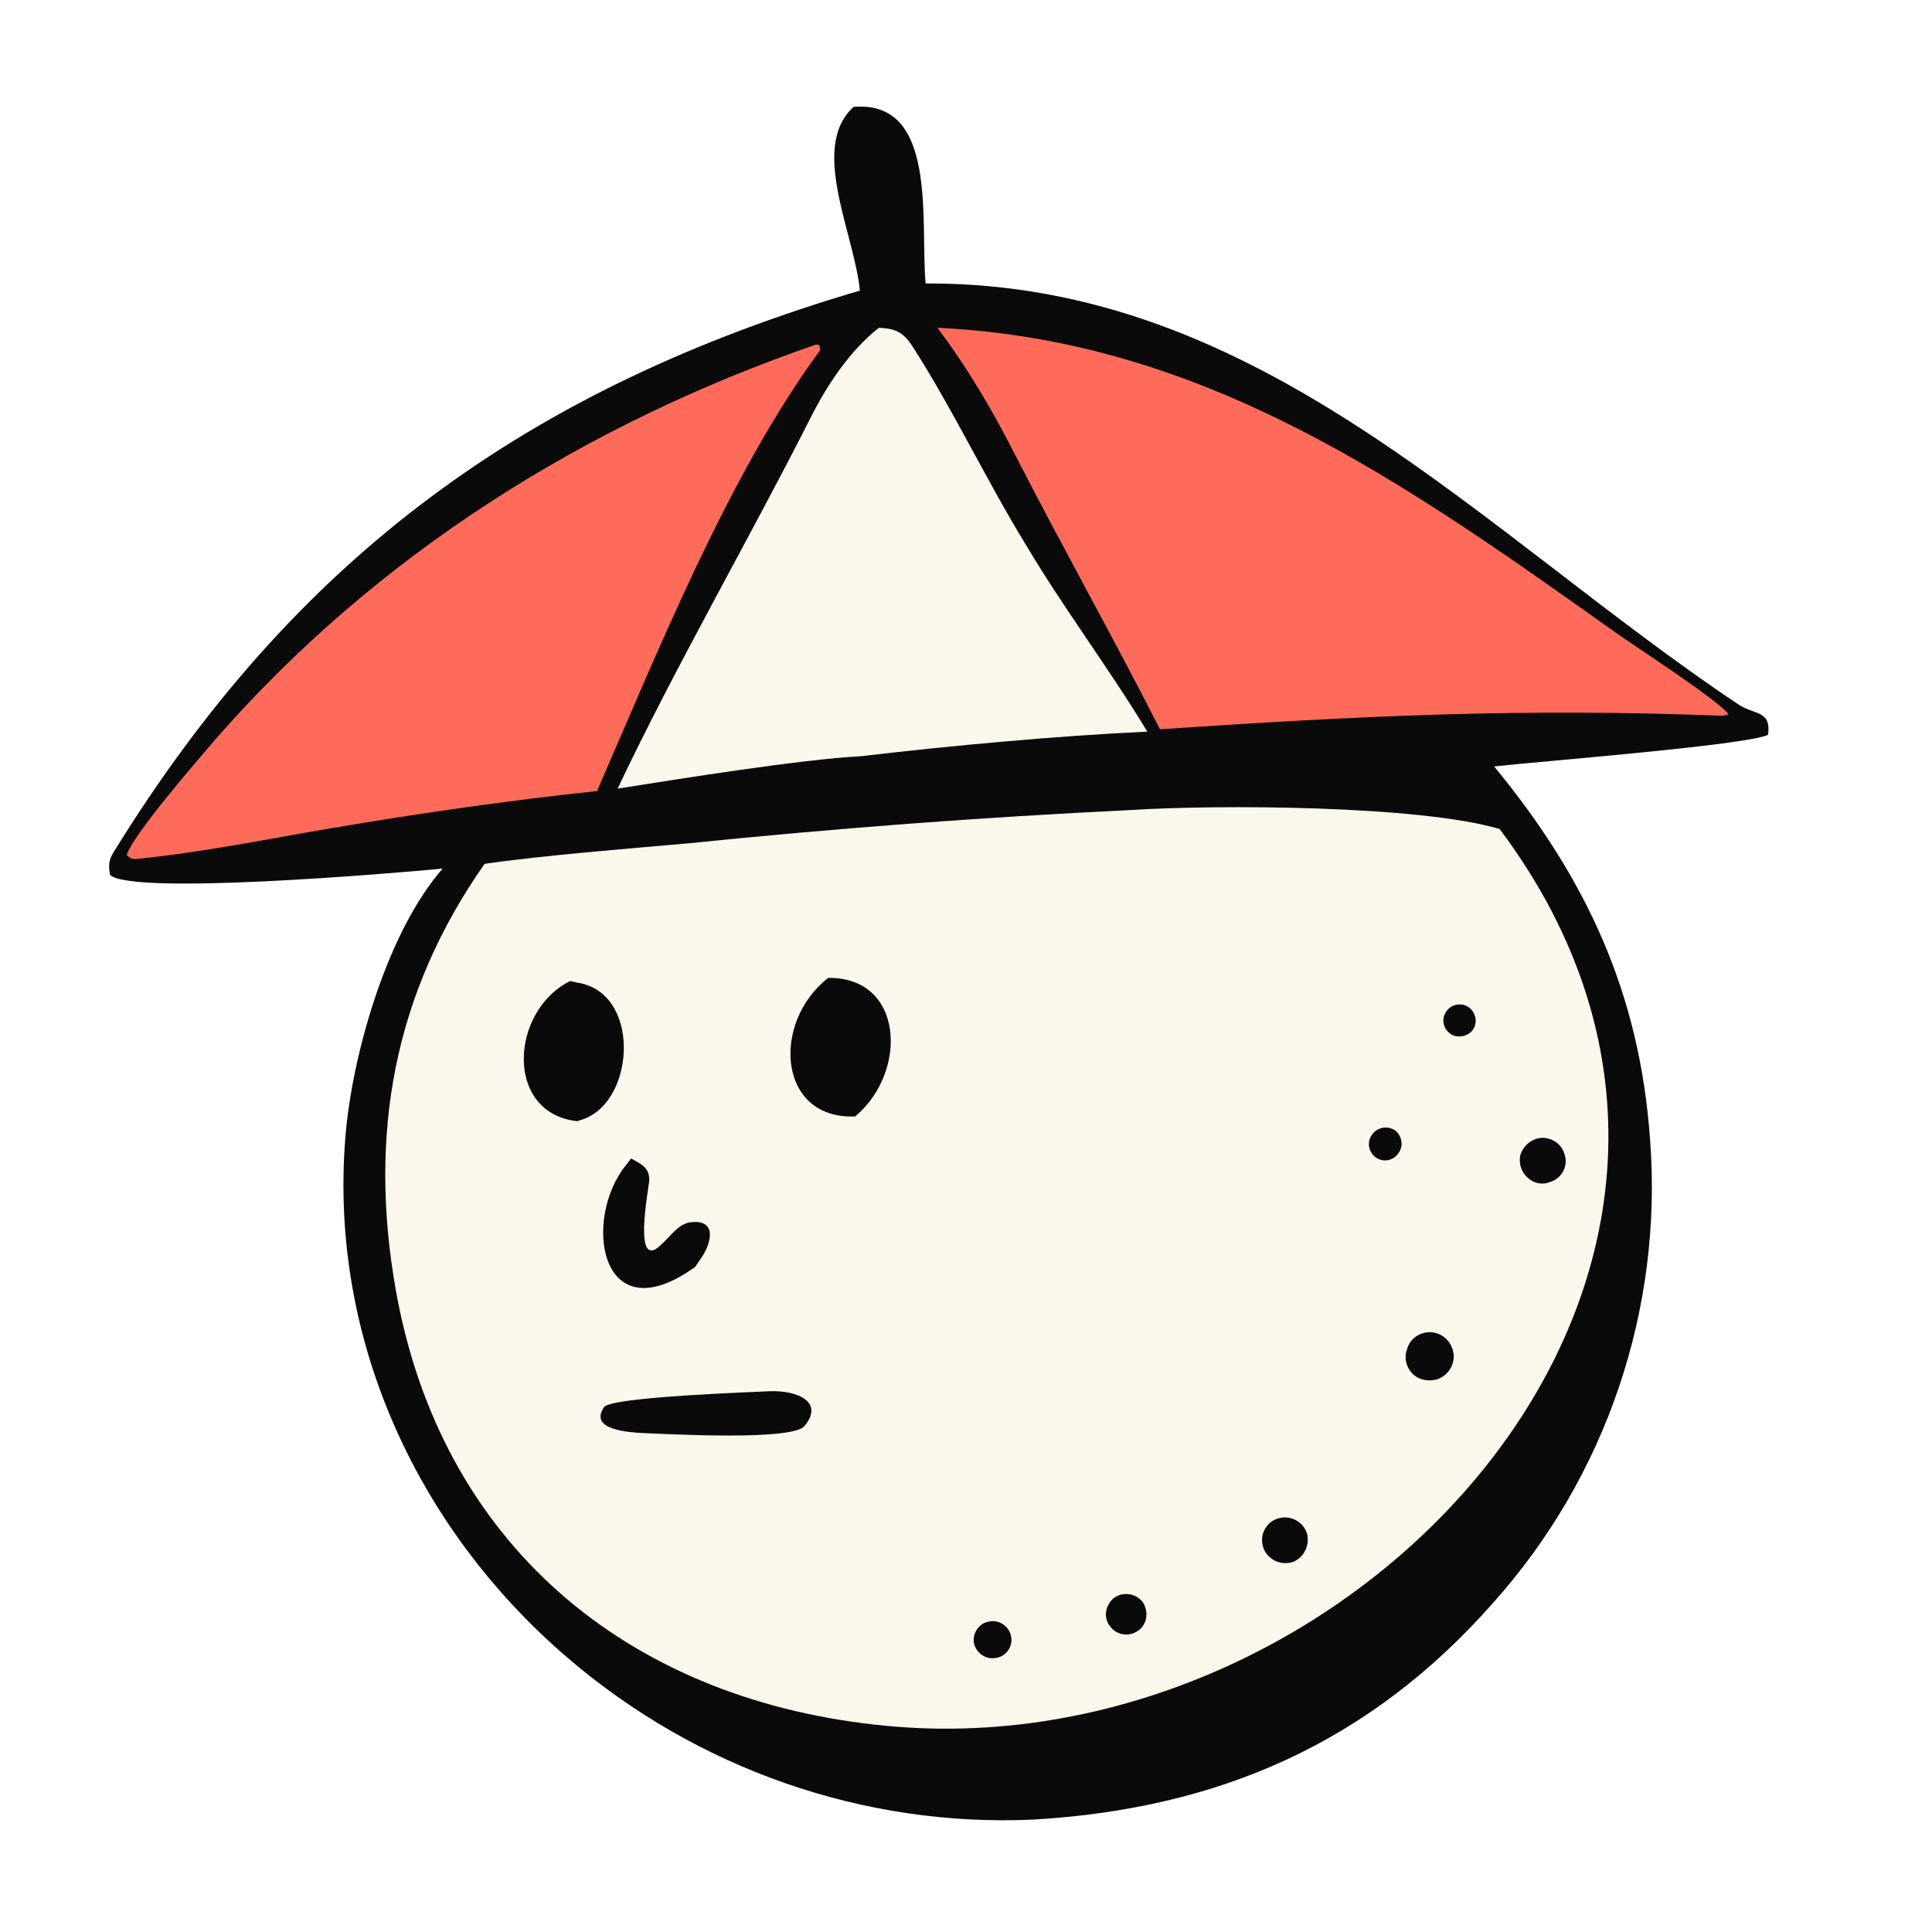
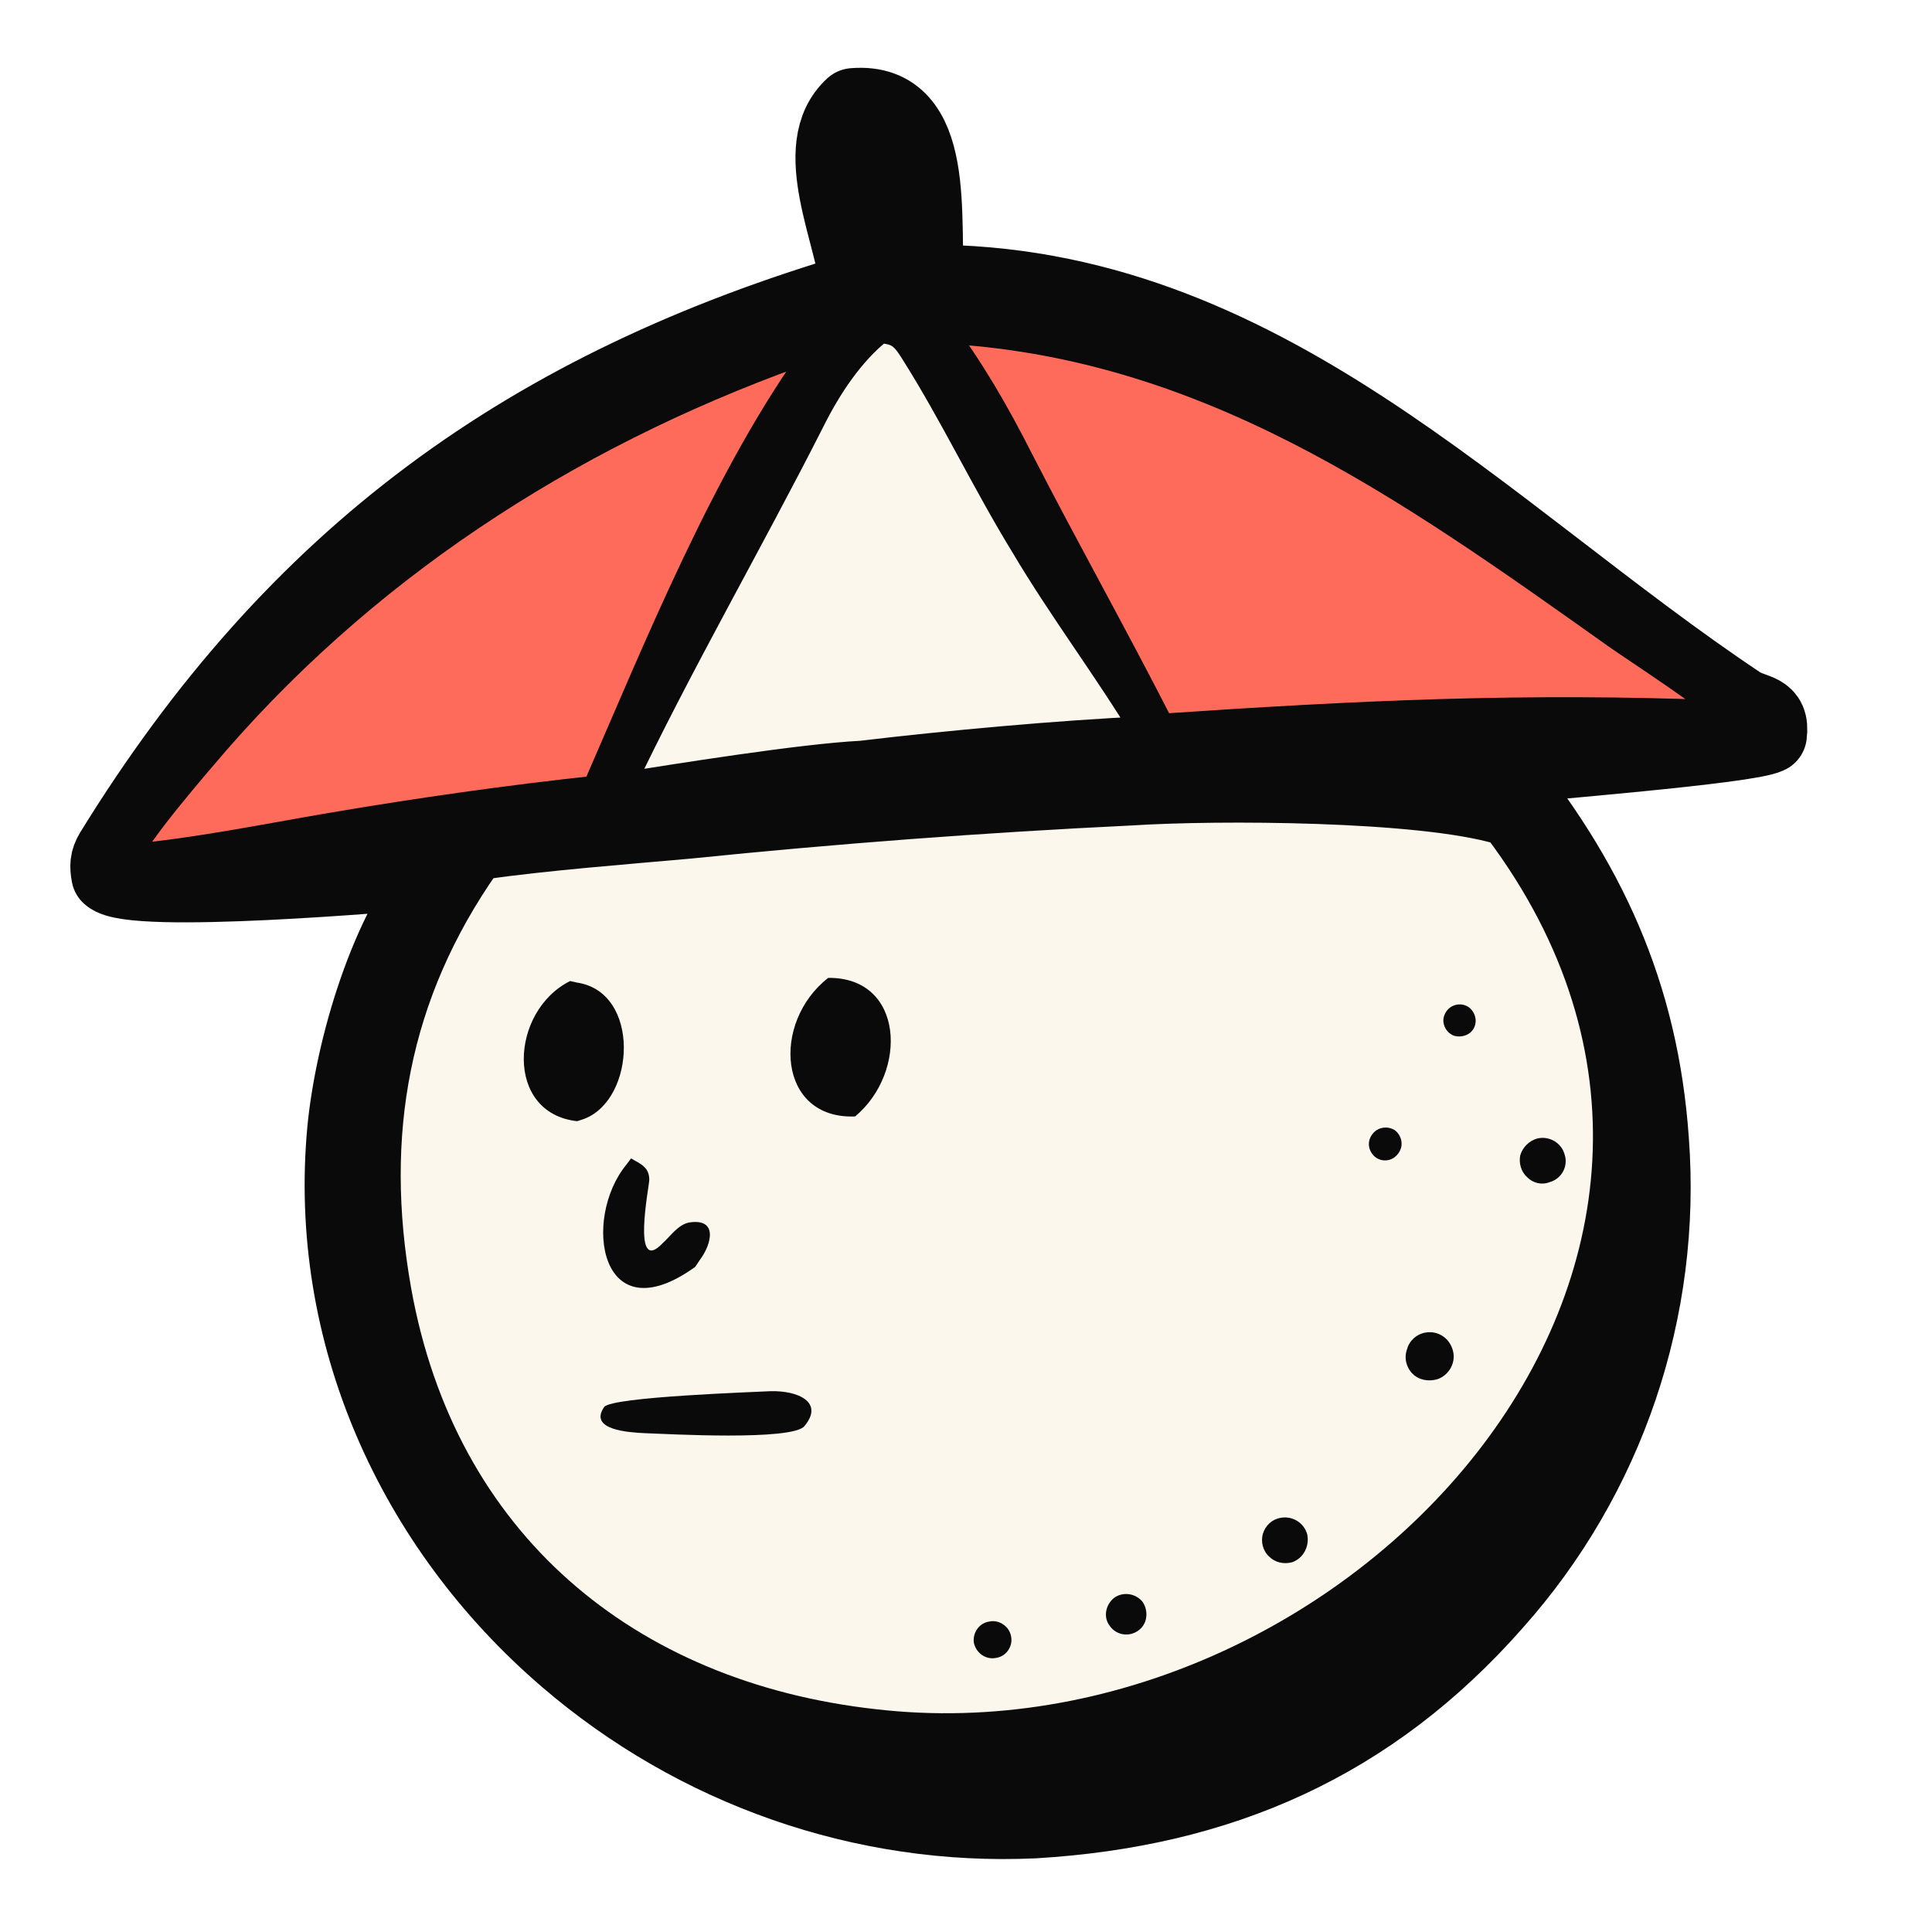
<svg xmlns="http://www.w3.org/2000/svg" viewBox="38 388 244 244">
+   <g data-outlined="1" fill="#0a0a0a" stroke="#0a0a0a" stroke-width="9.8" stroke-linejoin="round">
+     <path d="M145.8 401.5C156.5 400.6 154.2 416 154.9 423.8C197.3 423.6 225.1 455.3 257.6 477C259.6 478.3 261.7 477.7 261.3 480.8C258.8 482.1 231.9 484.2 226.7 484.8C238.4 499 245.1 513.5 246.4 532C248 553.3 240.9 574.4 226.6 590.4C211 608.1 192 616.4 168.6 617.8C147.1 618.8 126 611.4 109.6 597.3C90.3 580.7 79.3 556.3 81.7 530.7C82.7 520.5 87 505.6 93.9 497.7C87.6 498.3 54.7 501.1 51.9 498.5C51.7 497.4 51.7 496.7 52.3 495.7C75.4 458.2 104.8 437 146.6 424.7C145.9 417.5 140.2 406.6 145.8 401.5Z" />
+     <path d="M180.9 490.3C191.7 489.6 217.3 489.7 227.4 492.7C268.9 548.1 208.7 612.8 148.4 605.8C117 602.3 93.7 582.9 88 551C84.5 531.3 87.7 513.5 99.2 497.1C106.8 496 117.2 495.2 125 494.5C143.6 492.6 162.2 491.2 180.9 490.3Z" />
+     <path d="M142.6 511.5C152.2 511.4 152.7 523.4 146 529C136.2 529.4 135.4 517.1 142.6 511.5Z" />
+     <path d="M110 511.9L110.9 512.1C118.9 513.3 118.3 526.8 111.8 529.3L110.9 529.6C101.7 528.6 102.4 515.7 110 511.9Z" />
+     <path d="M135.3 563.7C138.8 563.6 142.1 565.1 139.6 568.1C138.1 570 122.2 569.1 119.4 569C117.4 568.9 112.3 568.6 114.3 565.7C115.2 564.4 133.6 563.8 135.3 563.7Z" />
+     <path d="M117.7 534.3C118.9 535 120 535.4 120 537C120 537.8 117.7 549.2 121.7 545C122.7 544.1 123.6 542.7 125 542.4C128.7 541.8 127.9 545.1 126.4 547.1L125.8 548C113.7 556.7 111.5 541.9 117.1 535.1L117.7 534.3Z" />
+     <path d="M156.4 429.4C190.3 431 215.6 449.1 242.2 468C244.6 469.7 255.1 476.5 256.3 478.2L255.6 478.4C230.3 477.4 209.7 478.4 184.5 480.1C178.7 468.7 172.4 457.5 166.6 446.2C163.5 440.1 160.5 434.9 156.4 429.4Z" />
+     <path d="M141.1 431.5L141.5 431.6L141.6 432.2C130.1 447.8 121.2 470 113.4 487.9C102.2 489.1 91 490.7 79.8 492.6C71.6 494 63.3 495.7 55 496.5C54.4 496.4 54.7 496.5 54 496C54.8 493.4 62.7 484.3 65.1 481.5C85.5 458.1 111.8 441.6 141.1 431.5Z" />
+     <path d="M149 429.4C151.5 429.5 152.3 430.2 153.6 432.3C158.6 440.2 162.6 448.7 167.5 456.7C172.3 464.8 178 472.3 182.9 480.4C171.9 480.9 157.7 482.2 146.8 483.5C139.1 483.9 123.6 486.4 116 487.6C123.4 472 132.5 456.3 140.3 440.9C142.4 436.7 145.3 432.3 149 429.4Z" />
+   </g>
  <path fill="#0a0a0a" d="M145.8 401.5C156.5 400.6 154.2 416 154.9 423.8C197.3 423.6 225.1 455.3 257.6 477C259.6 478.3 261.7 477.7 261.3 480.8C258.8 482.1 231.9 484.2 226.7 484.8C238.4 499 245.1 513.5 246.4 532C248 553.3 240.9 574.4 226.6 590.4C211 608.1 192 616.4 168.6 617.8C147.1 618.8 126 611.4 109.6 597.3C90.3 580.7 79.3 556.3 81.7 530.7C82.7 520.5 87 505.6 93.9 497.7C87.6 498.3 54.7 501.1 51.9 498.5C51.7 497.4 51.7 496.7 52.3 495.7C75.4 458.2 104.8 437 146.6 424.7C145.9 417.5 140.2 406.6 145.8 401.5Z" />
-   <path fill="#fbf7ec" d="M180.9 490.3C191.7 489.6 217.3 489.7 227.4 492.7C268.9 548.1 208.7 612.8 148.4 605.8C117 602.3 93.7 582.9 88 551C84.5 531.3 87.7 513.5 99.2 497.1C106.8 496 117.2 495.2 125 494.5C143.6 492.6 162.2 491.2 180.9 490.3Z" />
+   <path stroke="#0a0a0a" stroke-width="3.9" stroke-linejoin="round" fill="#fbf7ec" d="M180.9 490.3C191.7 489.6 217.3 489.7 227.4 492.7C268.9 548.1 208.7 612.8 148.4 605.8C117 602.3 93.7 582.9 88 551C84.5 531.3 87.7 513.5 99.2 497.1C106.8 496 117.2 495.2 125 494.5C143.6 492.6 162.2 491.2 180.9 490.3Z" />
  <path fill="#0a0a0a" d="M142.6 511.5C152.2 511.4 152.7 523.4 146 529C136.2 529.4 135.4 517.1 142.6 511.5Z" />
  <path fill="#0a0a0a" d="M110 511.9L110.9 512.1C118.9 513.3 118.3 526.8 111.8 529.3L110.9 529.6C101.7 528.6 102.4 515.7 110 511.9Z" />
  <path fill="#0a0a0a" d="M135.3 563.7C138.8 563.6 142.1 565.1 139.6 568.1C138.1 570 122.2 569.1 119.4 569C117.4 568.9 112.3 568.6 114.3 565.7C115.2 564.4 133.6 563.8 135.3 563.7Z" />
  <path fill="#0a0a0a" d="M117.7 534.3C118.9 535 120 535.4 120 537C120 537.8 117.7 549.2 121.7 545C122.7 544.1 123.6 542.7 125 542.4C128.7 541.8 127.9 545.1 126.4 547.1L125.8 548C113.7 556.7 111.5 541.9 117.1 535.1L117.7 534.3Z" />
  <path fill="#0a0a0a" d="M218 556.3C219.6 556 221.1 557 221.5 558.6C221.9 560.1 221 561.7 219.5 562.2C218.4 562.5 217.2 562.3 216.4 561.5C215.6 560.7 215.3 559.5 215.7 558.4C216 557.3 216.9 556.5 218 556.3Z" />
  <path fill="#0a0a0a" d="M232.1 531.8C233.6 531.4 235.2 532.3 235.6 533.8C236.1 535.3 235.2 536.9 233.7 537.3C232.7 537.7 231.6 537.4 230.9 536.7C230.1 536 229.8 534.9 230 533.9C230.3 532.9 231.1 532.1 232.1 531.8Z" />
  <path fill="#0a0a0a" d="M199.7 579.7C201.2 579.4 202.7 580.3 203.1 581.8C203.4 583.3 202.6 584.8 201.2 585.3C200.1 585.6 199 585.3 198.3 584.6C197.5 583.9 197.2 582.7 197.5 581.7C197.8 580.7 198.6 579.9 199.7 579.7Z" />
  <path fill="#0a0a0a" d="M178.7 589.8C179.8 589 181.4 589.2 182.3 590.3C183.1 591.5 182.9 593.1 181.8 593.9C180.6 594.8 179 594.5 178.2 593.4C177.3 592.3 177.6 590.7 178.7 589.8Z" />
  <path fill="#0a0a0a" d="M162.9 592.8C163.7 592.6 164.6 592.9 165.2 593.6C165.7 594.2 165.9 595.1 165.6 595.9C165.3 596.7 164.6 597.3 163.7 597.4C162.5 597.6 161.3 596.8 161 595.5C160.8 594.3 161.6 593 162.9 592.8Z" />
  <path fill="#0a0a0a" d="M211.9 530.7C212.6 530.3 213.4 530.3 214.1 530.7C214.7 531.1 215.1 531.9 215 532.7C214.9 533.4 214.4 534.1 213.7 534.4C212.7 534.8 211.6 534.4 211.1 533.4C210.6 532.4 211 531.3 211.9 530.7Z" />
  <path fill="#0a0a0a" d="M221.2 515.2C222.1 514.6 223.3 514.8 223.9 515.6C224.6 516.5 224.5 517.7 223.7 518.4C223.1 518.9 222.3 519 221.6 518.8C220.9 518.5 220.4 517.9 220.3 517.1C220.2 516.4 220.6 515.6 221.2 515.2Z" />
-   <path fill="#ff6b5a" d="M156.4 429.4C190.3 431 215.6 449.1 242.2 468C244.6 469.7 255.1 476.5 256.3 478.2L255.6 478.4C230.3 477.4 209.7 478.4 184.5 480.1C178.7 468.7 172.4 457.5 166.6 446.2C163.5 440.1 160.5 434.9 156.4 429.4Z" />
-   <path fill="#ff6b5a" d="M141.1 431.5L141.5 431.6L141.6 432.2C130.1 447.8 121.2 470 113.4 487.9C102.2 489.1 91 490.7 79.8 492.6C71.6 494 63.3 495.7 55 496.5C54.4 496.4 54.7 496.5 54 496C54.8 493.4 62.7 484.3 65.1 481.5C85.5 458.1 111.8 441.6 141.1 431.5Z" />
-   <path fill="#fbf7ec" d="M149 429.4C151.5 429.5 152.3 430.2 153.6 432.3C158.6 440.2 162.6 448.7 167.5 456.7C172.3 464.8 178 472.3 182.9 480.4C171.9 480.9 157.7 482.2 146.8 483.5C139.1 483.9 123.6 486.4 116 487.6C123.4 472 132.5 456.3 140.3 440.9C142.4 436.7 145.3 432.3 149 429.4Z" />
+   <path stroke="#0a0a0a" stroke-width="3.9" stroke-linejoin="round" fill="#ff6b5a" d="M156.4 429.4C190.3 431 215.6 449.1 242.2 468C244.6 469.7 255.1 476.5 256.3 478.2L255.6 478.4C230.3 477.4 209.7 478.4 184.5 480.1C178.7 468.7 172.4 457.5 166.6 446.2C163.5 440.1 160.5 434.9 156.4 429.4Z" />
+   <path stroke="#0a0a0a" stroke-width="3.9" stroke-linejoin="round" fill="#ff6b5a" d="M141.1 431.5L141.5 431.6L141.6 432.2C130.1 447.8 121.2 470 113.4 487.9C102.2 489.1 91 490.7 79.8 492.6C71.6 494 63.3 495.7 55 496.5C54.4 496.4 54.7 496.5 54 496C54.8 493.4 62.7 484.3 65.1 481.5C85.5 458.1 111.8 441.6 141.1 431.5Z" />
+   <path stroke="#0a0a0a" stroke-width="3.9" stroke-linejoin="round" fill="#fbf7ec" d="M149 429.4C151.5 429.5 152.3 430.2 153.6 432.3C158.6 440.2 162.6 448.7 167.5 456.7C172.3 464.8 178 472.3 182.9 480.4C171.9 480.9 157.7 482.2 146.8 483.5C139.1 483.9 123.6 486.4 116 487.6C123.4 472 132.5 456.3 140.3 440.9C142.4 436.7 145.3 432.3 149 429.4Z" />
</svg>
